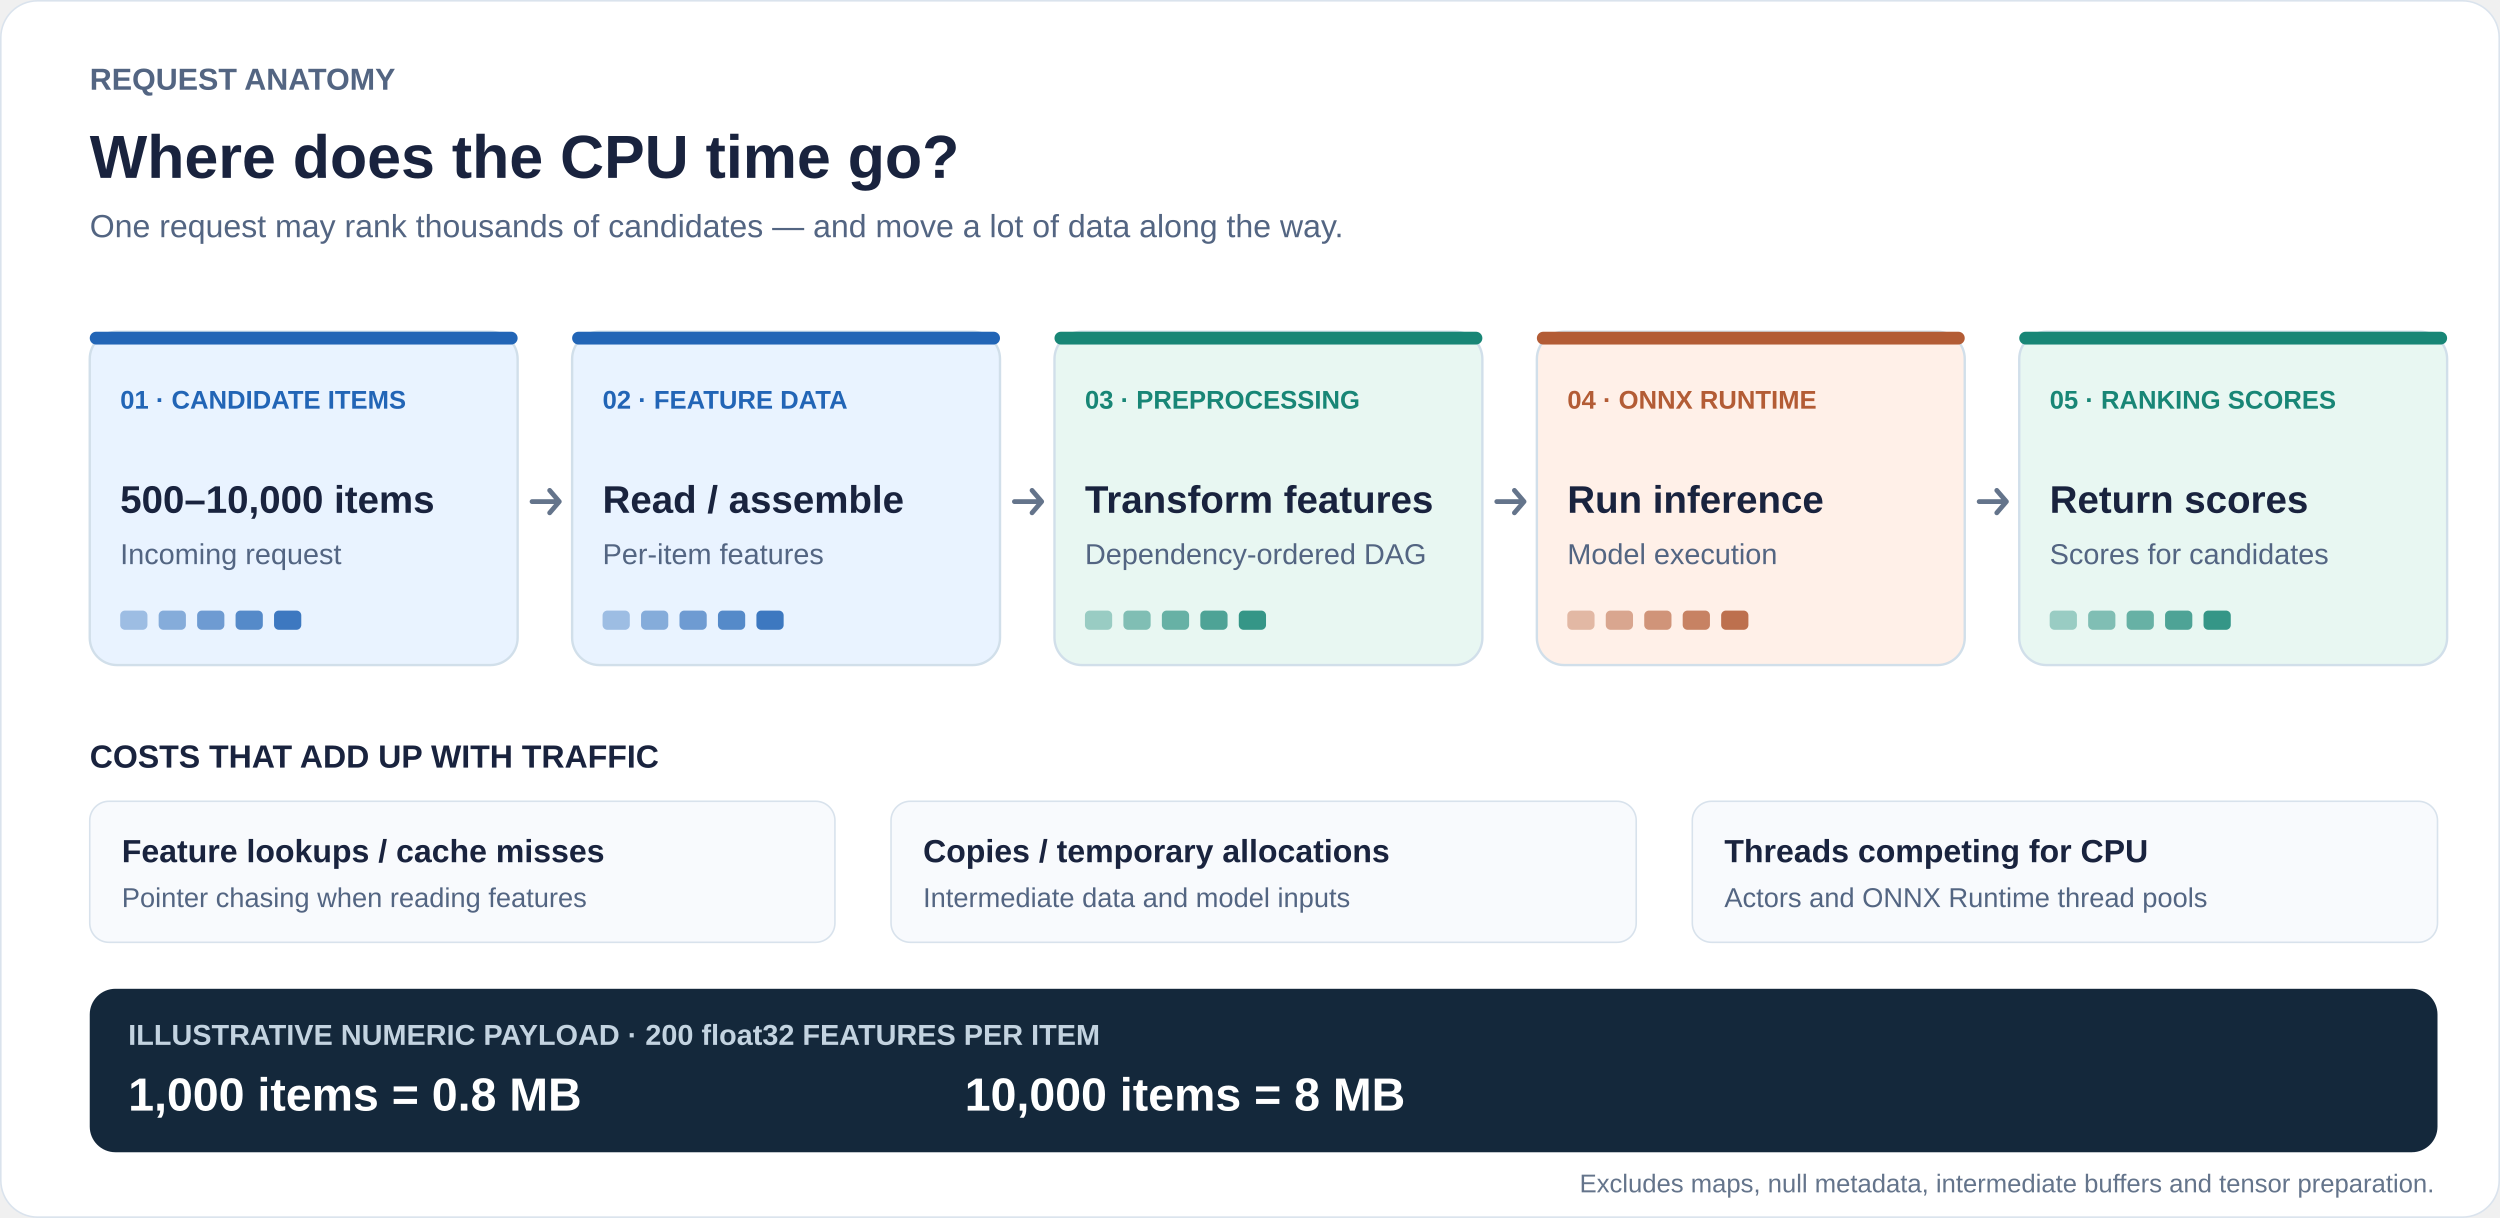
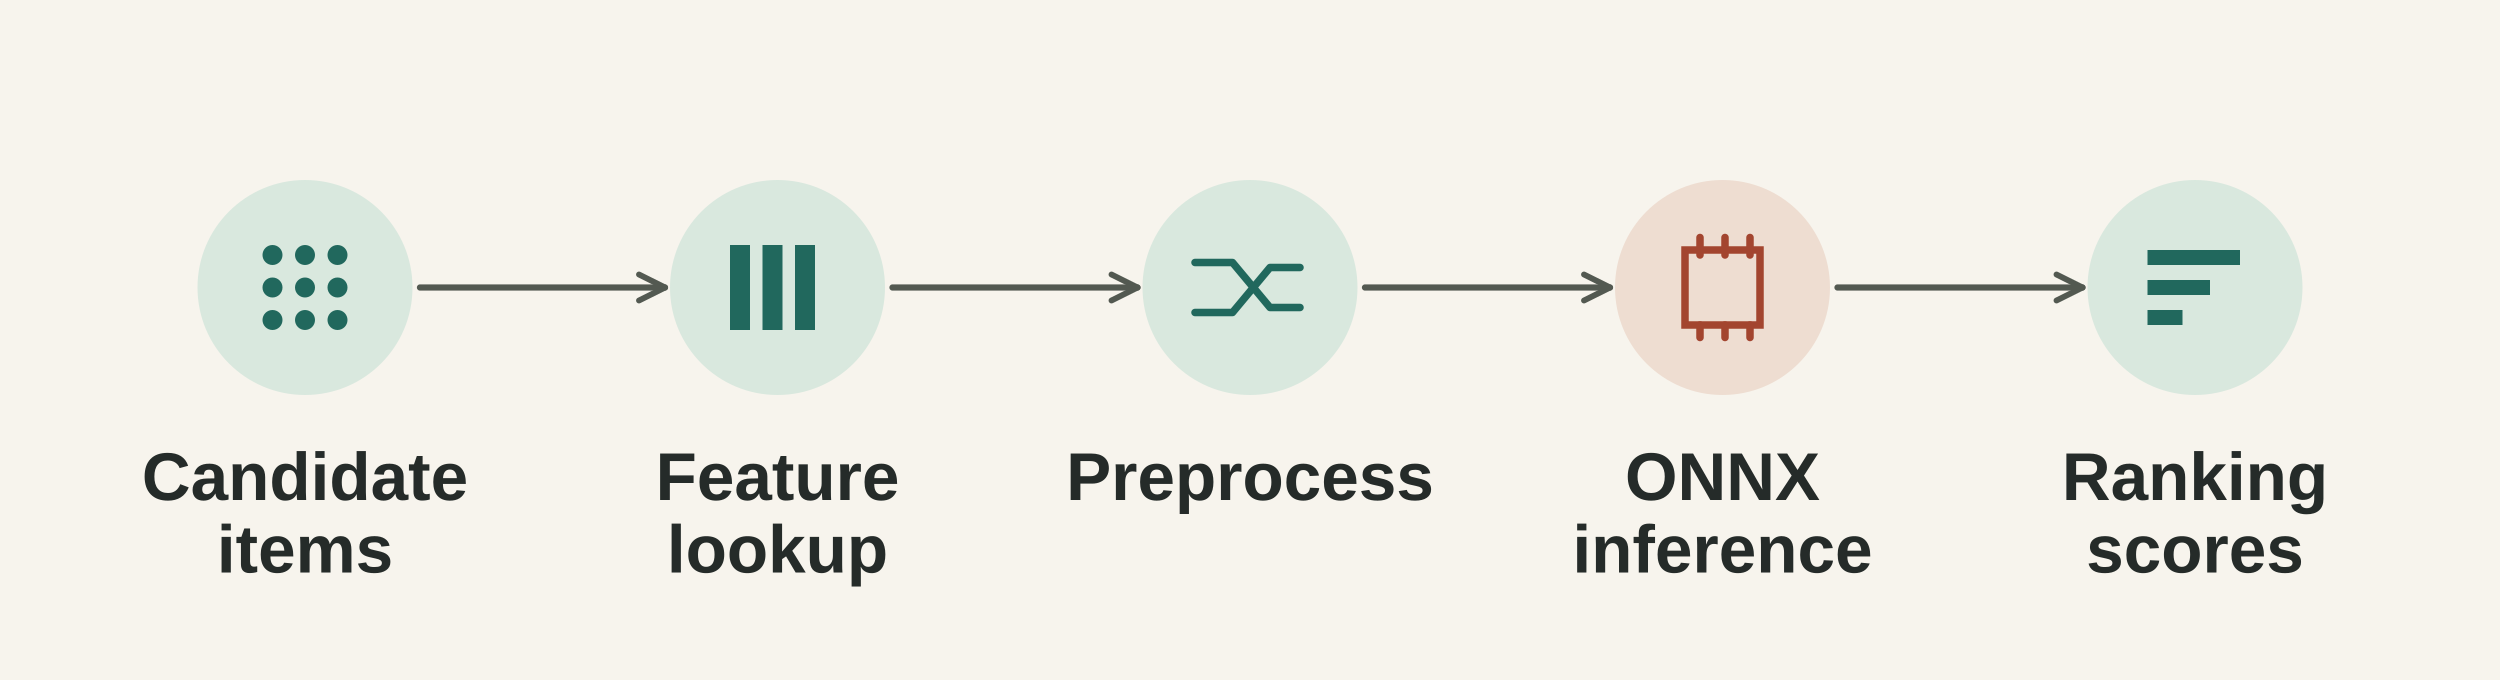
- <svg xmlns="http://www.w3.org/2000/svg" viewBox="0 0 1560 760" role="img" aria-labelledby="title desc">
-   <rect x="0.5" y="0.5" width="1559" height="759" rx="23" fill="#FFFFFF" stroke="#DAE3ED" />
-   <text x="56" y="56" font-family="Arial,sans-serif" font-size="19" font-weight="700" fill="#536582">REQUEST ANATOMY</text>
-   <text x="56" y="111" font-family="Arial,sans-serif" font-size="38" font-weight="800" fill="#19233E">Where does the CPU time go?</text>
-   <text x="56" y="148" font-family="Arial,sans-serif" font-size="20" fill="#536582">One request may rank thousands of candidates — and move a lot of data along the way.</text>
-   <rect x="56" y="207" width="267" height="208" rx="17" fill="#E9F3FF" stroke="#D1DFEA" stroke-width="1.5" />
-   <rect x="56" y="207" width="267" height="8" rx="4" fill="#2265B6" />
-   <text x="75" y="255" font-family="Arial,sans-serif" font-size="16" font-weight="750" fill="#2265B6">01 · CANDIDATE ITEMS</text>
-   <text x="75" y="320" font-family="Arial,sans-serif" font-size="24" font-weight="750" fill="#19233E">500–10,000 items</text>
-   <text x="75" y="352" font-family="Arial,sans-serif" font-size="18" fill="#536582">Incoming request</text>
-   <rect x="75" y="381" width="17" height="12" rx="3" fill="#2265B6" opacity="0.38" />
-   <rect x="99" y="381" width="17" height="12" rx="3" fill="#2265B6" opacity="0.5" />
-   <rect x="123" y="381" width="17" height="12" rx="3" fill="#2265B6" opacity="0.62" />
-   <rect x="147" y="381" width="17" height="12" rx="3" fill="#2265B6" opacity="0.74" />
-   <rect x="171" y="381" width="17" height="12" rx="3" fill="#2265B6" opacity="0.86" />
-   <path d="M332 313h17m-6 -7 6 7 -6 7" fill="none" stroke="#64748B" stroke-width="3" stroke-linecap="round" stroke-linejoin="round" />
-   <rect x="357" y="207" width="267" height="208" rx="17" fill="#E9F3FF" stroke="#D1DFEA" stroke-width="1.5" />
-   <rect x="357" y="207" width="267" height="8" rx="4" fill="#2265B6" />
-   <text x="376" y="255" font-family="Arial,sans-serif" font-size="16" font-weight="750" fill="#2265B6">02 · FEATURE DATA</text>
-   <text x="376" y="320" font-family="Arial,sans-serif" font-size="24" font-weight="750" fill="#19233E">Read / assemble</text>
-   <text x="376" y="352" font-family="Arial,sans-serif" font-size="18" fill="#536582">Per-item features</text>
-   <rect x="376" y="381" width="17" height="12" rx="3" fill="#2265B6" opacity="0.38" />
-   <rect x="400" y="381" width="17" height="12" rx="3" fill="#2265B6" opacity="0.5" />
-   <rect x="424" y="381" width="17" height="12" rx="3" fill="#2265B6" opacity="0.62" />
-   <rect x="448" y="381" width="17" height="12" rx="3" fill="#2265B6" opacity="0.74" />
-   <rect x="472" y="381" width="17" height="12" rx="3" fill="#2265B6" opacity="0.86" />
-   <path d="M633 313h17m-6 -7 6 7 -6 7" fill="none" stroke="#64748B" stroke-width="3" stroke-linecap="round" stroke-linejoin="round" />
-   <rect x="658" y="207" width="267" height="208" rx="17" fill="#E8F7F2" stroke="#D1DFEA" stroke-width="1.5" />
-   <rect x="658" y="207" width="267" height="8" rx="4" fill="#188676" />
-   <text x="677" y="255" font-family="Arial,sans-serif" font-size="16" font-weight="750" fill="#188676">03 · PREPROCESSING</text>
-   <text x="677" y="320" font-family="Arial,sans-serif" font-size="24" font-weight="750" fill="#19233E">Transform features</text>
-   <text x="677" y="352" font-family="Arial,sans-serif" font-size="18" fill="#536582">Dependency-ordered DAG</text>
-   <rect x="677" y="381" width="17" height="12" rx="3" fill="#188676" opacity="0.38" />
-   <rect x="701" y="381" width="17" height="12" rx="3" fill="#188676" opacity="0.5" />
-   <rect x="725" y="381" width="17" height="12" rx="3" fill="#188676" opacity="0.62" />
-   <rect x="749" y="381" width="17" height="12" rx="3" fill="#188676" opacity="0.74" />
-   <rect x="773" y="381" width="17" height="12" rx="3" fill="#188676" opacity="0.86" />
-   <path d="M934 313h17m-6 -7 6 7 -6 7" fill="none" stroke="#64748B" stroke-width="3" stroke-linecap="round" stroke-linejoin="round" />
-   <rect x="959" y="207" width="267" height="208" rx="17" fill="#FFF0E8" stroke="#D1DFEA" stroke-width="1.5" />
-   <rect x="959" y="207" width="267" height="8" rx="4" fill="#B35C35" />
-   <text x="978" y="255" font-family="Arial,sans-serif" font-size="16" font-weight="750" fill="#B35C35">04 · ONNX RUNTIME</text>
-   <text x="978" y="320" font-family="Arial,sans-serif" font-size="24" font-weight="750" fill="#19233E">Run inference</text>
-   <text x="978" y="352" font-family="Arial,sans-serif" font-size="18" fill="#536582">Model execution</text>
-   <rect x="978" y="381" width="17" height="12" rx="3" fill="#B35C35" opacity="0.38" />
-   <rect x="1002" y="381" width="17" height="12" rx="3" fill="#B35C35" opacity="0.5" />
-   <rect x="1026" y="381" width="17" height="12" rx="3" fill="#B35C35" opacity="0.62" />
-   <rect x="1050" y="381" width="17" height="12" rx="3" fill="#B35C35" opacity="0.74" />
-   <rect x="1074" y="381" width="17" height="12" rx="3" fill="#B35C35" opacity="0.86" />
-   <path d="M1235 313h17m-6 -7 6 7 -6 7" fill="none" stroke="#64748B" stroke-width="3" stroke-linecap="round" stroke-linejoin="round" />
-   <rect x="1260" y="207" width="267" height="208" rx="17" fill="#E8F7F2" stroke="#D1DFEA" stroke-width="1.5" />
-   <rect x="1260" y="207" width="267" height="8" rx="4" fill="#188676" />
-   <text x="1279" y="255" font-family="Arial,sans-serif" font-size="16" font-weight="750" fill="#188676">05 · RANKING SCORES</text>
-   <text x="1279" y="320" font-family="Arial,sans-serif" font-size="24" font-weight="750" fill="#19233E">Return scores</text>
-   <text x="1279" y="352" font-family="Arial,sans-serif" font-size="18" fill="#536582">Scores for candidates</text>
-   <rect x="1279" y="381" width="17" height="12" rx="3" fill="#188676" opacity="0.38" />
-   <rect x="1303" y="381" width="17" height="12" rx="3" fill="#188676" opacity="0.5" />
-   <rect x="1327" y="381" width="17" height="12" rx="3" fill="#188676" opacity="0.62" />
-   <rect x="1351" y="381" width="17" height="12" rx="3" fill="#188676" opacity="0.74" />
-   <rect x="1375" y="381" width="17" height="12" rx="3" fill="#188676" opacity="0.86" />
-   <text x="56" y="479" font-family="Arial,sans-serif" font-weight="800" font-size="20" fill="#19233E">COSTS THAT ADD UP WITH TRAFFIC</text>
-   <rect x="56" y="500" width="465" height="88" rx="12" fill="#F8FAFD" stroke="#D8E2EC" />
-   <text x="76" y="538" font-family="Arial,sans-serif" font-size="20" font-weight="700" fill="#19233E">Feature lookups / cache misses</text>
-   <text x="76" y="566" font-family="Arial,sans-serif" font-size="17" fill="#536582">Pointer chasing when reading features</text>
-   <rect x="556" y="500" width="465" height="88" rx="12" fill="#F8FAFD" stroke="#D8E2EC" />
-   <text x="576" y="538" font-family="Arial,sans-serif" font-size="20" font-weight="700" fill="#19233E">Copies / temporary allocations</text>
-   <text x="576" y="566" font-family="Arial,sans-serif" font-size="17" fill="#536582">Intermediate data and model inputs</text>
-   <rect x="1056" y="500" width="465" height="88" rx="12" fill="#F8FAFD" stroke="#D8E2EC" />
-   <text x="1076" y="538" font-family="Arial,sans-serif" font-size="20" font-weight="700" fill="#19233E">Threads competing for CPU</text>
-   <text x="1076" y="566" font-family="Arial,sans-serif" font-size="17" fill="#536582">Actors and ONNX Runtime thread pools</text>
-   <rect x="56" y="617" width="1465" height="102" rx="16" fill="#14283B" />
-   <text x="80" y="652" font-family="Arial,sans-serif" font-size="18" font-weight="700" fill="#C3D3E0">ILLUSTRATIVE NUMERIC PAYLOAD · 200 float32 FEATURES PER ITEM</text>
-   <text x="80" y="693" font-family="Arial,sans-serif" font-size="29" font-weight="800" fill="#FFFFFF">1,000 items = 0.8 MB</text>
-   <text x="602" y="693" font-family="Arial,sans-serif" font-size="29" font-weight="800" fill="#FFFFFF">10,000 items = 8 MB</text>
-   <text x="1519" y="744" text-anchor="end" font-family="Arial,sans-serif" font-size="16" fill="#64748B">Excludes maps, null metadata, intermediate buffers and tensor preparation.</text>
+ <svg xmlns="http://www.w3.org/2000/svg" viewBox="0 0 1000 272" role="img" aria-labelledby="title desc">
+   <defs>
+     <marker id="arrow" viewBox="0 0 10 10" markerWidth="13" markerHeight="13" refX="9" refY="5" orient="auto" markerUnits="userSpaceOnUse">
+       <path d="M1 1L9 5 1 9" fill="none" stroke="#535951" stroke-width="1.8" stroke-linecap="round" stroke-linejoin="round" />
+     </marker>
+   </defs>
+   <rect x="0" y="0" width="1000" height="272" fill="#f7f4ed" />
+   <path d="M168 115H266" fill="none" stroke="#535951" stroke-width="2.5" stroke-linecap="round" stroke-linejoin="round" marker-end="url(#arrow)" />
+   <circle cx="122" cy="115" r="43" fill="#d9e8de" />
+   <text x="122" y="200" text-anchor="middle" font-family="Arial, Helvetica, sans-serif" font-size="27" font-weight="700" fill="#252b29">Candidate</text>
+   <text x="122" y="229" text-anchor="middle" font-family="Arial, Helvetica, sans-serif" font-size="27" font-weight="700" fill="#252b29">items</text>
+   <path d="M357 115H455" fill="none" stroke="#535951" stroke-width="2.5" stroke-linecap="round" stroke-linejoin="round" marker-end="url(#arrow)" />
+   <circle cx="311" cy="115" r="43" fill="#d9e8de" />
+   <text x="311" y="200" text-anchor="middle" font-family="Arial, Helvetica, sans-serif" font-size="27" font-weight="700" fill="#252b29">Feature</text>
+   <text x="311" y="229" text-anchor="middle" font-family="Arial, Helvetica, sans-serif" font-size="27" font-weight="700" fill="#252b29">lookup</text>
+   <path d="M546 115H644" fill="none" stroke="#535951" stroke-width="2.5" stroke-linecap="round" stroke-linejoin="round" marker-end="url(#arrow)" />
+   <circle cx="500" cy="115" r="43" fill="#d9e8de" />
+   <text x="500" y="200" text-anchor="middle" font-family="Arial, Helvetica, sans-serif" font-size="27" font-weight="700" fill="#252b29">Preprocess</text>
+   <path d="M735 115H833" fill="none" stroke="#535951" stroke-width="2.5" stroke-linecap="round" stroke-linejoin="round" marker-end="url(#arrow)" />
+   <circle cx="689" cy="115" r="43" fill="#eeddd1" />
+   <text x="689" y="200" text-anchor="middle" font-family="Arial, Helvetica, sans-serif" font-size="27" font-weight="700" fill="#252b29">ONNX</text>
+   <text x="689" y="229" text-anchor="middle" font-family="Arial, Helvetica, sans-serif" font-size="27" font-weight="700" fill="#252b29">inference</text>
+   <circle cx="878" cy="115" r="43" fill="#d9e8de" />
+   <text x="878" y="200" text-anchor="middle" font-family="Arial, Helvetica, sans-serif" font-size="27" font-weight="700" fill="#252b29">Ranking</text>
+   <text x="878" y="229" text-anchor="middle" font-family="Arial, Helvetica, sans-serif" font-size="27" font-weight="700" fill="#252b29">scores</text>
+   <circle cx="109" cy="102" r="4" fill="#21685d" />
+   <circle cx="109" cy="115" r="4" fill="#21685d" />
+   <circle cx="109" cy="128" r="4" fill="#21685d" />
+   <circle cx="122" cy="102" r="4" fill="#21685d" />
+   <circle cx="122" cy="115" r="4" fill="#21685d" />
+   <circle cx="122" cy="128" r="4" fill="#21685d" />
+   <circle cx="135" cy="102" r="4" fill="#21685d" />
+   <circle cx="135" cy="115" r="4" fill="#21685d" />
+   <circle cx="135" cy="128" r="4" fill="#21685d" />
+   <rect x="292" y="98" width="8" height="34" fill="#21685d" />
+   <rect x="305" y="98" width="8" height="34" fill="#21685d" />
+   <rect x="318" y="98" width="8" height="34" fill="#21685d" />
+   <path d="M478 105H493L508 123H520 M478 125H493L508 107H520" fill="none" stroke="#21685d" stroke-width="3" stroke-linecap="round" stroke-linejoin="round" />
+   <rect x="674" y="100" width="30" height="30" fill="none" stroke="#a3452f" stroke-width="3" />
+   <path d="M680 95V102 M690 95V102 M700 95V102 M680 130V135 M690 130V135 M700 130V135" fill="none" stroke="#a3452f" stroke-width="3" stroke-linecap="round" stroke-linejoin="round" />
+   <rect x="859" y="100" width="37" height="6" fill="#21685d" />
+   <rect x="859" y="112" width="25" height="6" fill="#21685d" />
+   <rect x="859" y="124" width="14" height="6" fill="#21685d" />
</svg>
